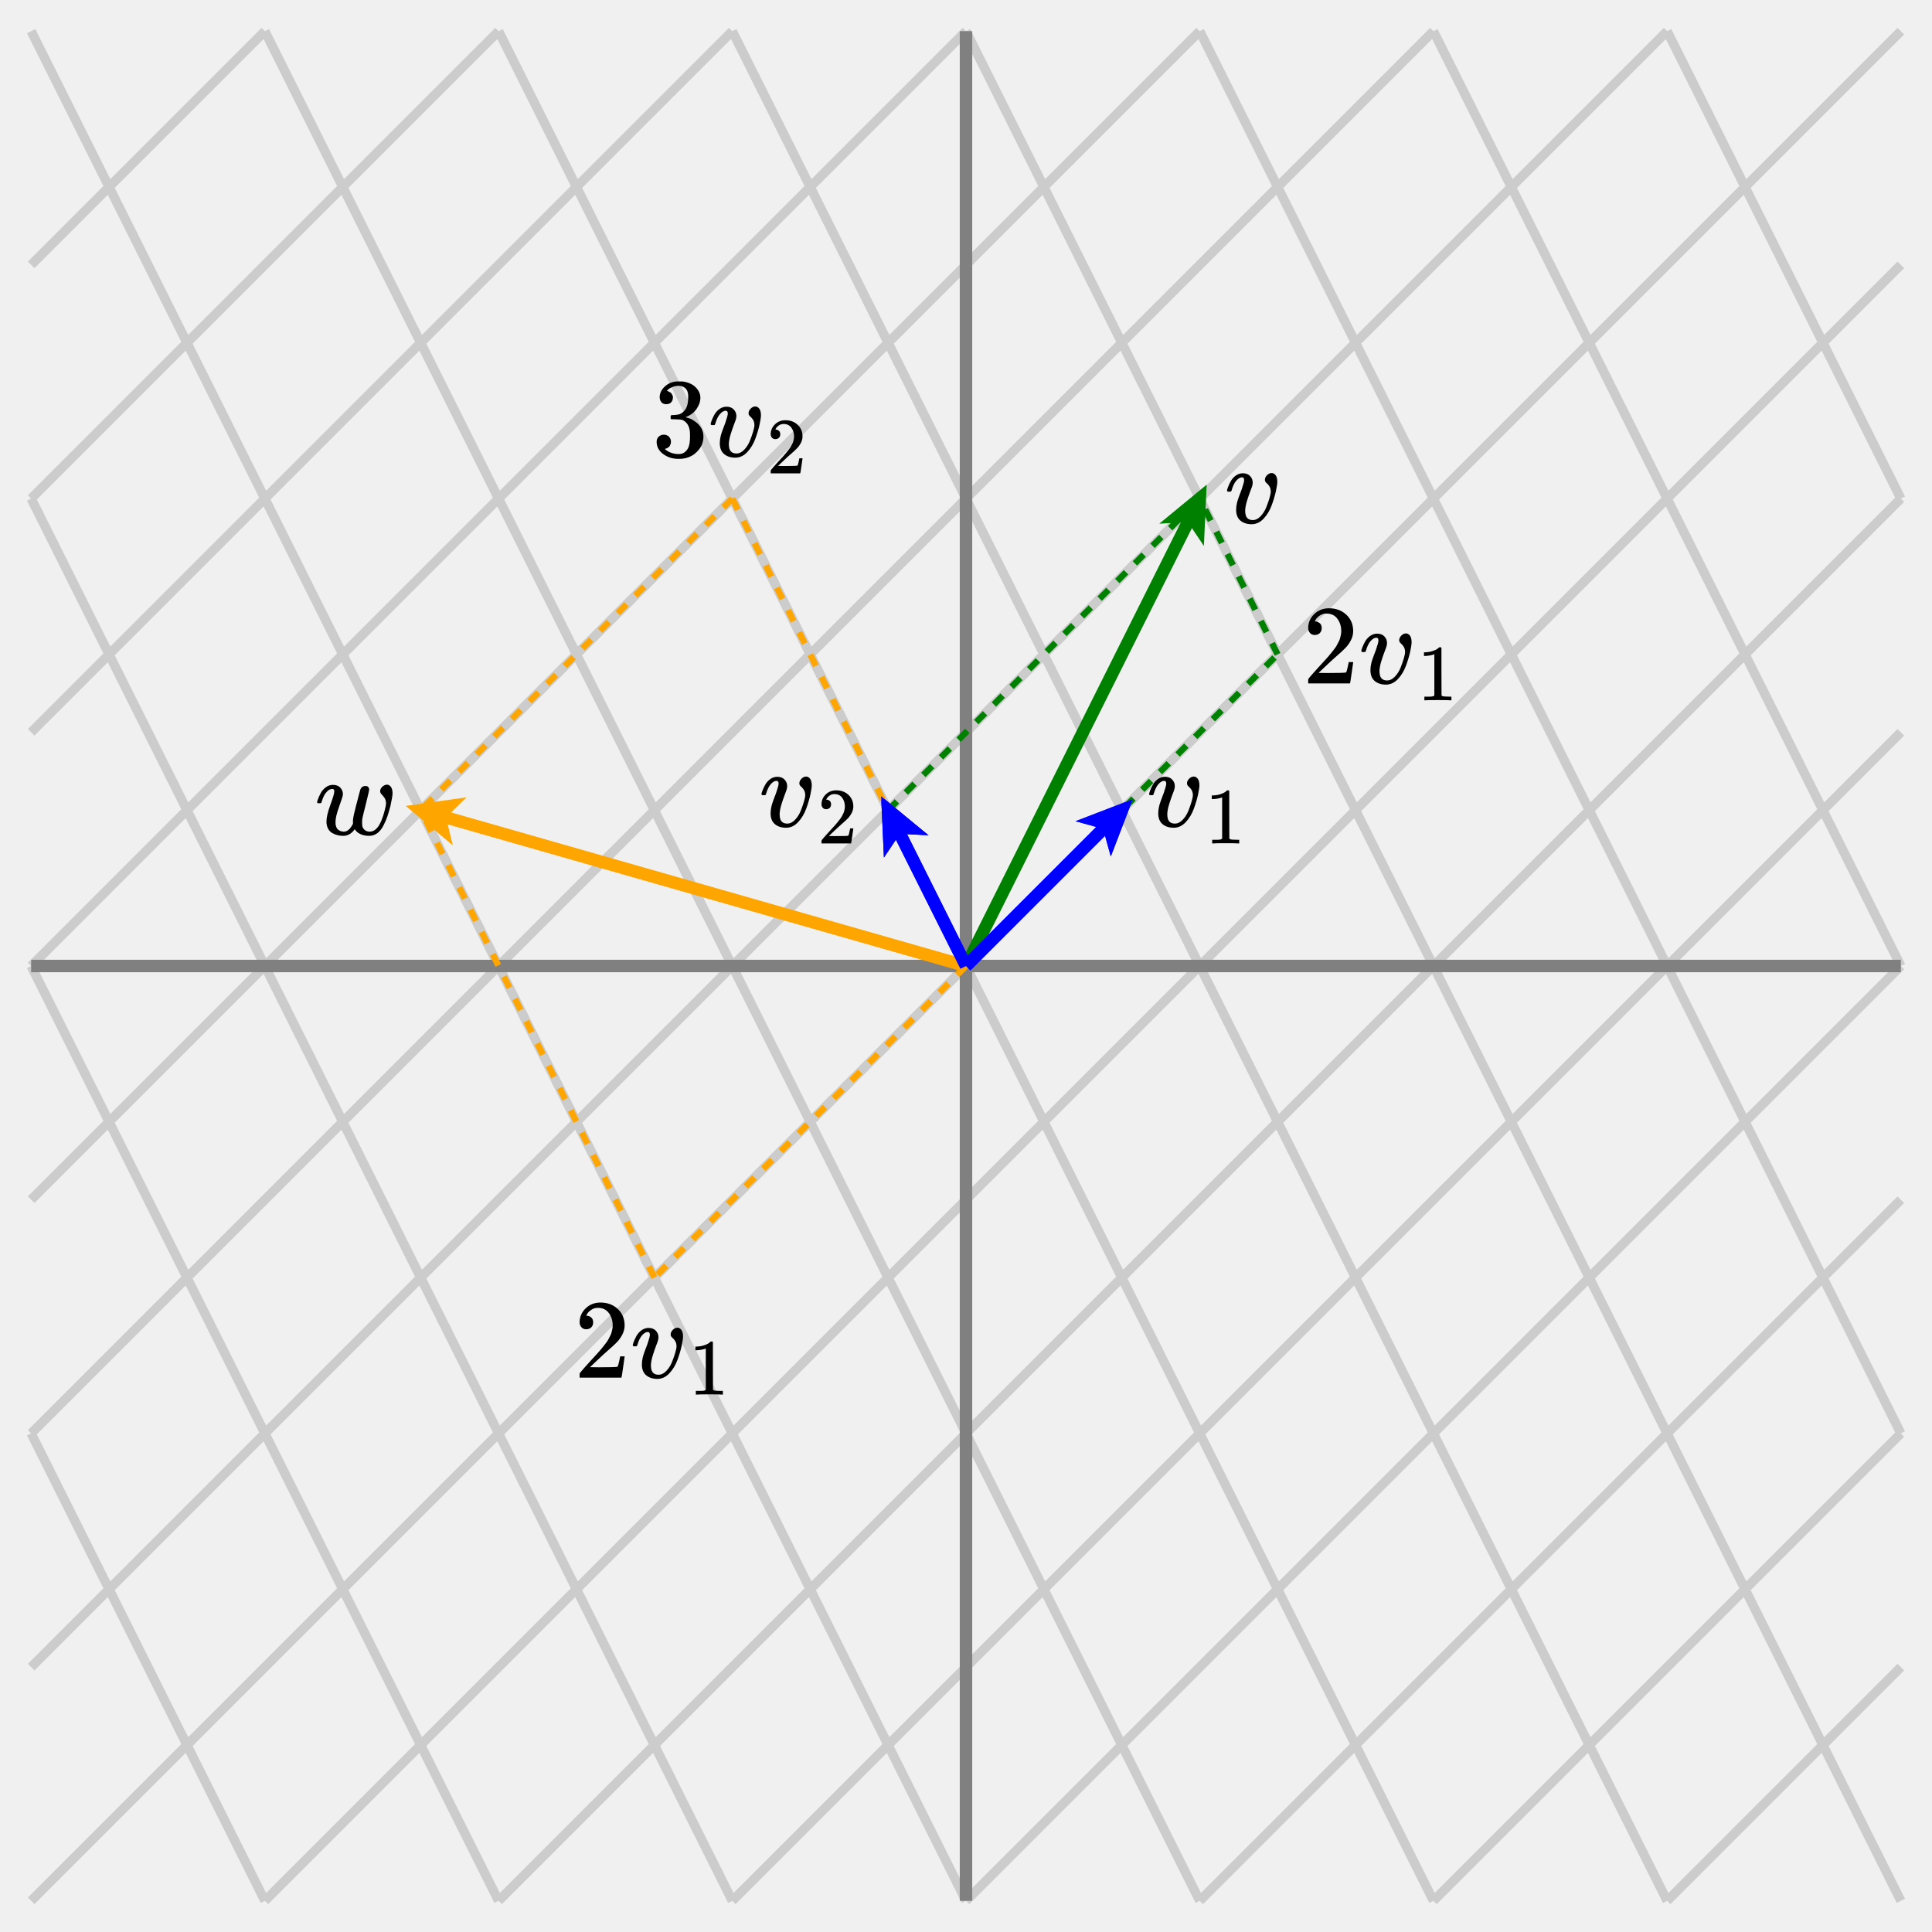
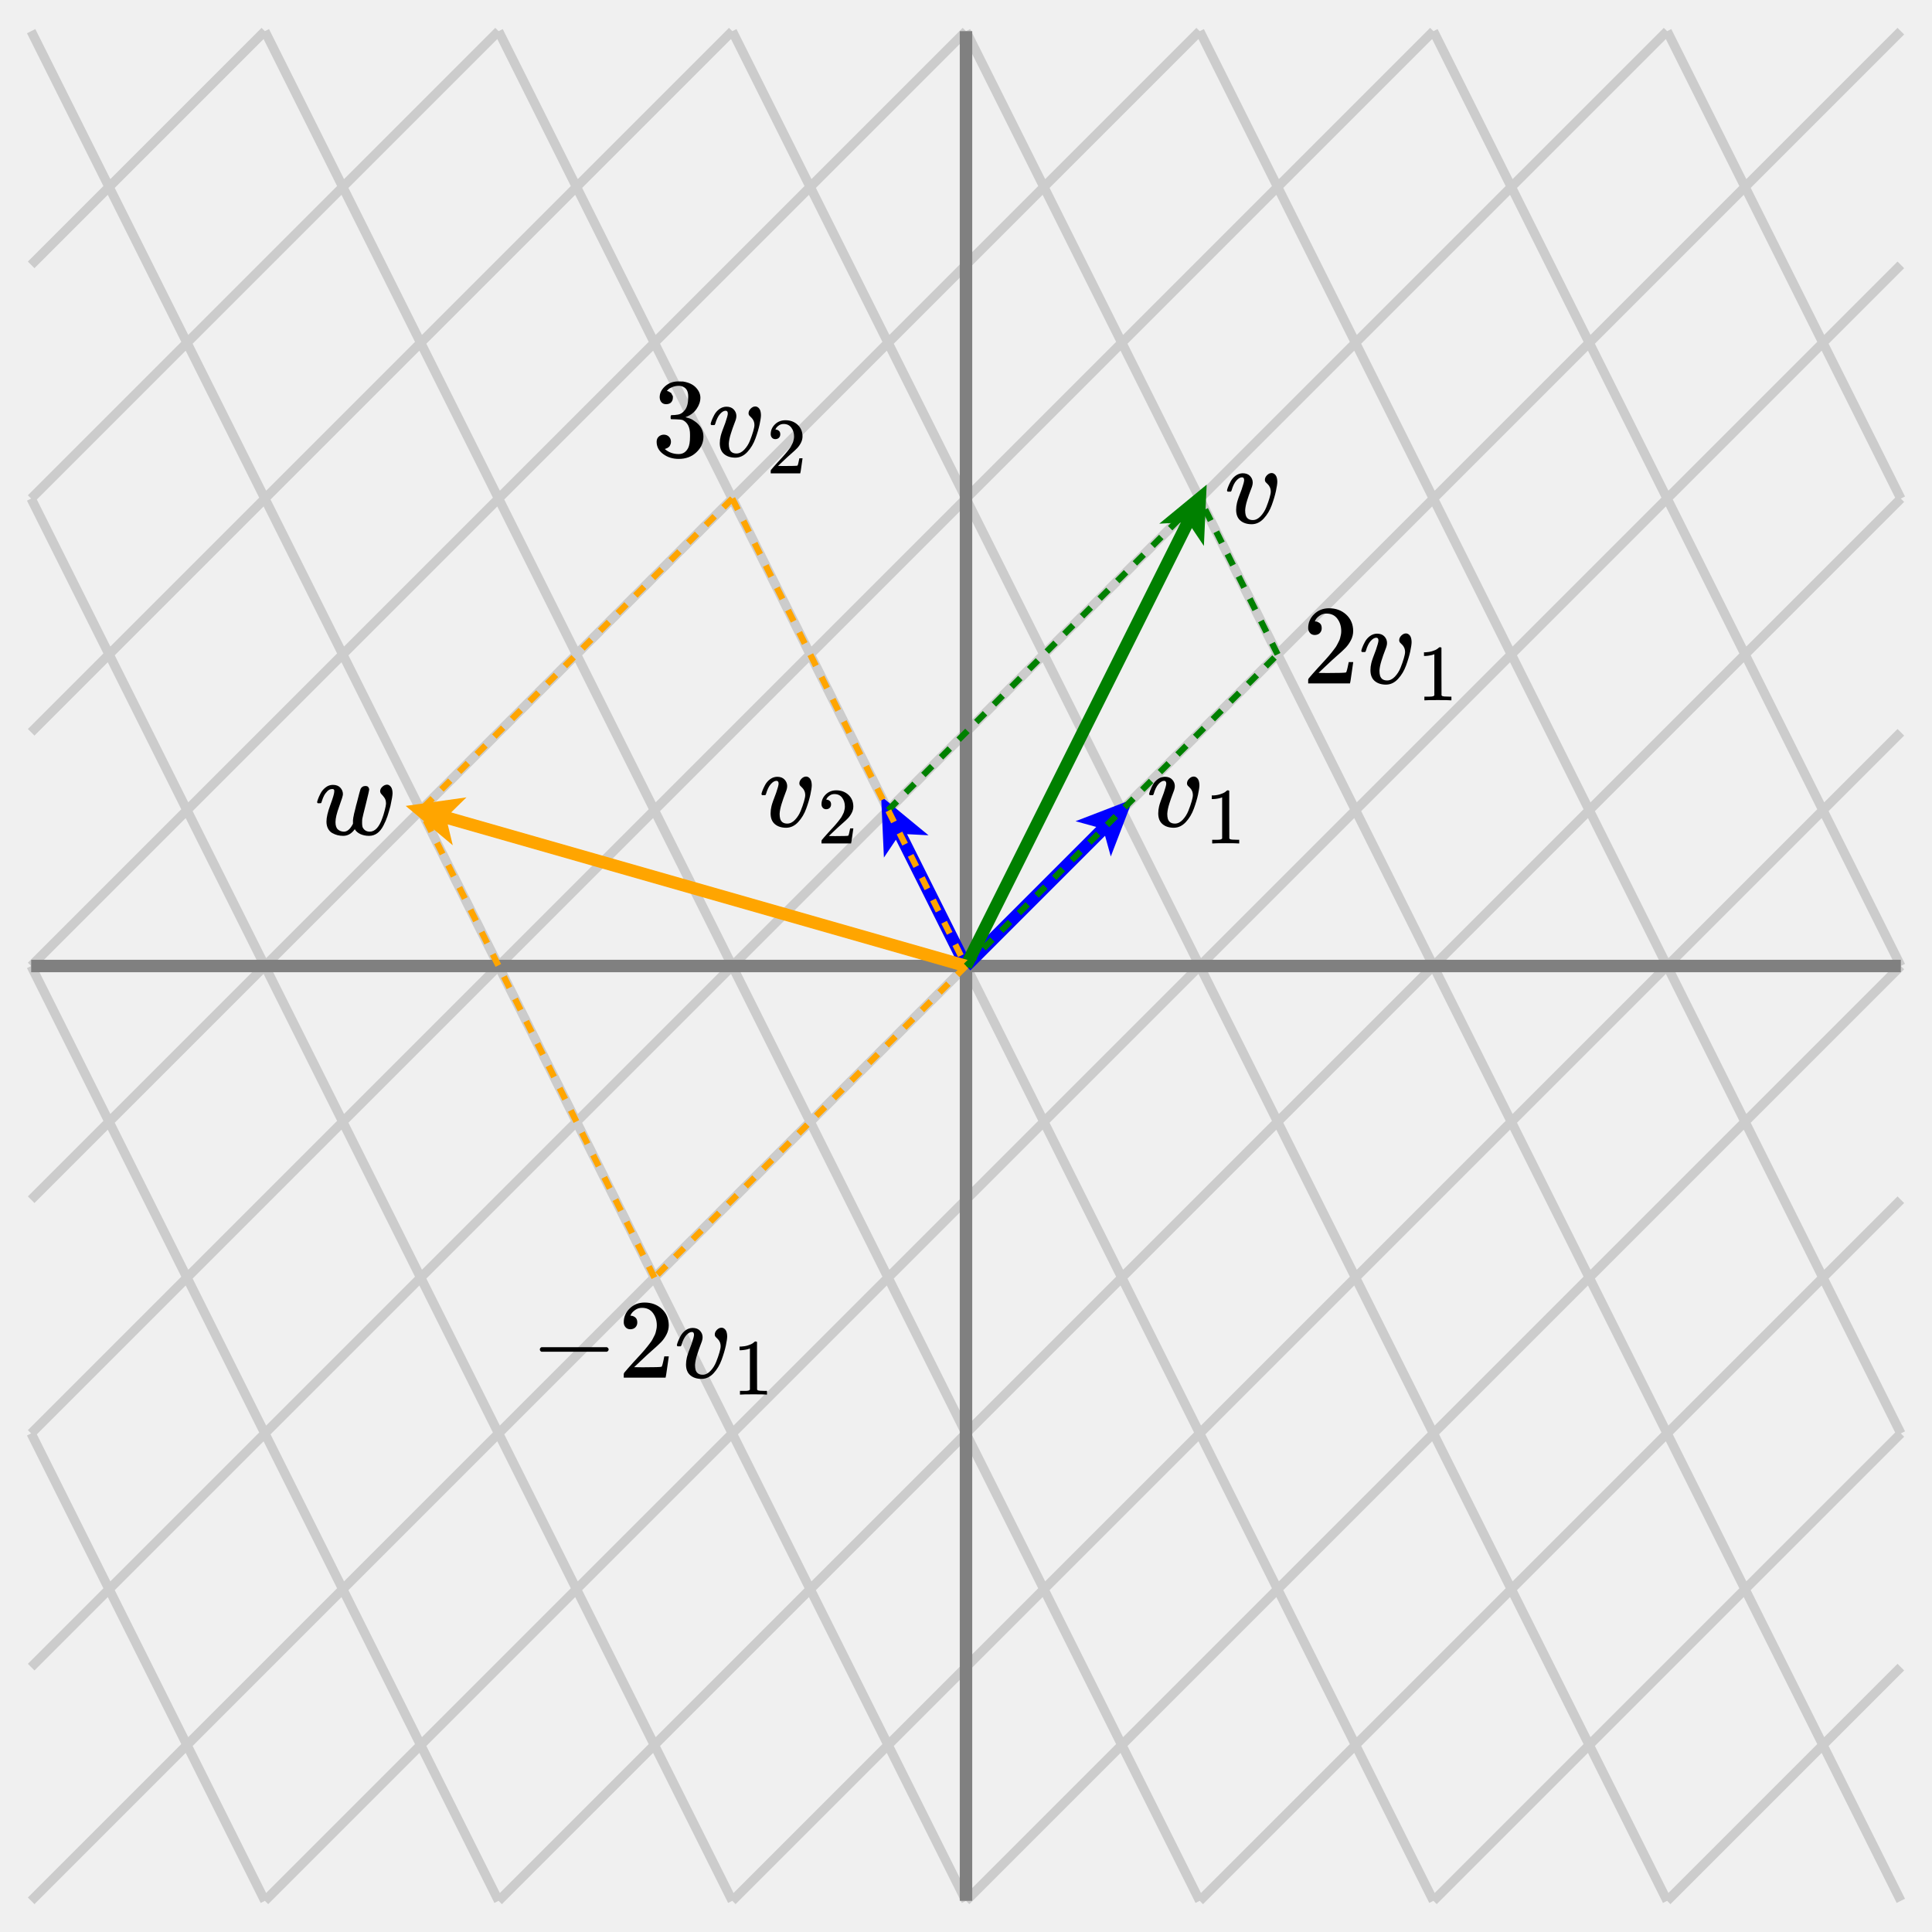
<svg xmlns="http://www.w3.org/2000/svg" xmlns:xlink="http://www.w3.org/1999/xlink" id="diagram" width="310" height="310">
  <defs>
    <clipPath id="clipPath-0">
      <rect x="5.0" y="5.0" width="300.0" height="300.0" />
    </clipPath>
    <clipPath id="clipPath-1">
      <rect x="5.0" y="5.0" width="300.0" height="300.0" />
    </clipPath>
    <marker id="arrow-head-end-2_None_24_60-blue" markerWidth="9.0" markerHeight="8.0" markerUnits="userSpaceOnUse" orient="auto-start-reverse" refX="6.5" refY="4.0">
      <path d="M 9.0 4.0L 0.0 8.0L 1.7 5.0L 1.7 3.0L 0.0 0.0Z" fill="blue" stroke="none" />
    </marker>
    <marker id="arrow-head-end-2_None_24_60-blue-outline" markerWidth="13.0" markerHeight="12.0" markerUnits="userSpaceOnUse" orient="auto-start-reverse" refX="8.5" refY="6.0">
      <path d="M 11.8 7.8 L 2.8 11.8 A 2 2 0 0 1 0.0 10.0 L 0.0 2.0 A 2 2 0 0 1 2.8 0.2 L 11.8 4.2 A 2 2 0 0 1 11.8 7.8 Z" fill="white" stroke="none" />
    </marker>
    <marker id="arrow-head-end-2_None_24_60-green" markerWidth="9.0" markerHeight="8.0" markerUnits="userSpaceOnUse" orient="auto-start-reverse" refX="6.5" refY="4.0">
      <path d="M 9.0 4.0L 0.0 8.0L 1.7 5.0L 1.7 3.0L 0.0 0.0Z" fill="green" stroke="none" />
    </marker>
    <marker id="arrow-head-end-2_None_24_60-green-outline" markerWidth="13.0" markerHeight="12.0" markerUnits="userSpaceOnUse" orient="auto-start-reverse" refX="8.5" refY="6.0">
      <path d="M 11.8 7.8 L 2.8 11.8 A 2 2 0 0 1 0.0 10.0 L 0.0 2.0 A 2 2 0 0 1 2.8 0.2 L 11.8 4.2 A 2 2 0 0 1 11.8 7.8 Z" fill="white" stroke="none" />
    </marker>
    <marker id="arrow-head-end-2_None_24_60-orange" markerWidth="9.0" markerHeight="8.0" markerUnits="userSpaceOnUse" orient="auto-start-reverse" refX="6.5" refY="4.0">
      <path d="M 9.0 4.0L 0.0 8.0L 1.7 5.0L 1.7 3.0L 0.0 0.0Z" fill="orange" stroke="none" />
    </marker>
    <marker id="arrow-head-end-2_None_24_60-orange-outline" markerWidth="13.0" markerHeight="12.0" markerUnits="userSpaceOnUse" orient="auto-start-reverse" refX="8.5" refY="6.0">
      <path d="M 11.8 7.8 L 2.8 11.8 A 2 2 0 0 1 0.0 10.0 L 0.0 2.0 A 2 2 0 0 1 2.8 0.2 L 11.8 4.2 A 2 2 0 0 1 11.8 7.8 Z" fill="white" stroke="none" />
    </marker>
  </defs>
  <path id="path-0" stroke="#ccc" stroke-width="1.5" fill="none" d="M 230.0 305.0 L 80.0 5.0 M 267.5 305.0 L 117.5 5.0 M 305.0 305.0 L 155.0 5.0 M 305.0 230.0 L 192.5 5.0 M 305.0 155.0 L 230.0 5.0 M 305.0 80.0 L 267.5 5.0 M 305.0 5.0 L 305.0 5.0 M 192.5 305.0 L 42.5 5.0 M 155.0 305.0 L 5.0 5.0 M 117.5 305.0 L 5.0 80.0 M 80.0 305.0 L 5.0 155.0 M 42.5 305.0 L 5.0 230.0 M 5.0 305.0 L 5.0 305.0 M 5.0 305.0 L 305.0 5.0 M 5.0 267.5 L 267.5 5.0 M 5.0 230.0 L 230.0 5.0 M 5.0 192.5 L 192.5 5.0 M 5.0 155.0 L 155.0 5.0 M 5.0 117.5 L 117.5 5.0 M 5.0 80.0 L 80.0 5.0 M 5.0 42.5 L 42.5 5.0 M 5.0 5.0 L 5.0 5.0 M 42.5 305.0 L 305.0 42.5 M 80.0 305.0 L 305.0 80.0 M 117.5 305.0 L 305.0 117.5 M 155.0 305.0 L 305.0 155.0 M 192.5 305.0 L 305.0 192.5 M 230.0 305.0 L 305.0 230.0 M 267.5 305.0 L 305.0 267.5 M 305.0 305.0 L 305.0 305.0" />
  <g id="axes" stroke="gray" stroke-width="2">
    <line id="line-0" x1="5.0" y1="155.0" x2="305.0" y2="155.0" stroke="gray" stroke-width="2" />
    <line id="line-1" x1="155.0" y1="305.0" x2="155.0" y2="5.0" stroke="gray" stroke-width="2" />
  </g>
  <path id="path-1" stroke="blue" stroke-width="2" fill="none" d="M 155.0 155.0 L 180.0 130.0" marker-end="url(#arrow-head-end-2_None_24_60-blue)" />
  <path id="path-2" stroke="blue" stroke-width="2" fill="none" d="M 155.0 155.0 L 142.5 130.0" marker-end="url(#arrow-head-end-2_None_24_60-blue)" />
  <path id="path-3" stroke="green" stroke-width="2" fill="none" d="M 155.0 155.0 L 192.5 80.0" marker-end="url(#arrow-head-end-2_None_24_60-green)" />
  <path id="path-4" stroke="orange" stroke-width="2" fill="none" d="M 155.0 155.0 L 67.5 130.0" marker-end="url(#arrow-head-end-2_None_24_60-orange)" />
  <g id="label-0" transform="translate(184.0,130.0) translate(0.0,-5.4)">
    <g id="g-0">
      <svg style="vertical-align: -2.712px" width="16.680px" height="10.736px" role="img" focusable="false" viewBox="0 -443 921.6 593" x="0.0" y="0.0">
        <defs>
-           <path id="MJX-1147-TEX-I-1D463" d="M173 380Q173 405 154 405Q130 405 104 376T61 287Q60 286 59 284T58 281T56 279T53 278T49 278T41 278H27Q21 284 21 287Q21 294 29 316T53 368T97 419T160 441Q202 441 225 417T249 361Q249 344 246 335Q246 329 231 291T200 202T182 113Q182 86 187 69Q200 26 250 26Q287 26 319 60T369 139T398 222T409 277Q409 300 401 317T383 343T365 361T357 383Q357 405 376 424T417 443Q436 443 451 425T467 367Q467 340 455 284T418 159T347 40T241 -11Q177 -11 139 22Q102 54 102 117Q102 148 110 181T151 298Q173 362 173 380Z" />
-           <path id="MJX-1147-TEX-N-31" d="M213 578L200 573Q186 568 160 563T102 556H83V602H102Q149 604 189 617T245 641T273 663Q275 666 285 666Q294 666 302 660V361L303 61Q310 54 315 52T339 48T401 46H427V0H416Q395 3 257 3Q121 3 100 0H88V46H114Q136 46 152 46T177 47T193 50T201 52T207 57T213 61V578Z" />
+           <path id="MJX-15-TEX-I-1D463" d="M173 380Q173 405 154 405Q130 405 104 376T61 287Q60 286 59 284T58 281T56 279T53 278T49 278T41 278H27Q21 284 21 287Q21 294 29 316T53 368T97 419T160 441Q202 441 225 417T249 361Q249 344 246 335Q246 329 231 291T200 202T182 113Q182 86 187 69Q200 26 250 26Q287 26 319 60T369 139T398 222T409 277Q409 300 401 317T383 343T365 361T357 383Q357 405 376 424T417 443Q436 443 451 425T467 367Q467 340 455 284T418 159T347 40T241 -11Q177 -11 139 22Q102 54 102 117Q102 148 110 181T151 298Q173 362 173 380Z" />
+           <path id="MJX-15-TEX-N-31" d="M213 578L200 573Q186 568 160 563T102 556H83V602H102Q149 604 189 617T245 641T273 663Q275 666 285 666Q294 666 302 660V361L303 61Q310 54 315 52T339 48T401 46H427V0H416Q395 3 257 3Q121 3 100 0H88V46H114Q136 46 152 46T177 47T193 50T201 52T207 57T213 61V578Z" />
        </defs>
        <g stroke="currentColor" fill="currentColor" stroke-width="0" transform="scale(1,-1)">
          <g data-mml-node="math">
            <g data-mml-node="msub">
              <g data-mml-node="mi">
-                 <use data-c="1D463" xlink:href="#MJX-1147-TEX-I-1D463" />
-               </g>
-               <g data-mml-node="mn" transform="translate(518,-150) scale(0.707)">
-                 <use data-c="31" xlink:href="#MJX-1147-TEX-N-31" />
+                 <use data-c="1D463" xlink:href="#MJX-15-TEX-I-1D463" />
+               </g>
+               <g data-mml-node="mn" transform="translate(518,-150) scale(0.707)">
+                 <use data-c="31" xlink:href="#MJX-15-TEX-N-31" />
              </g>
            </g>
          </g>
        </g>
      </svg>
    </g>
  </g>
  <g id="label-1" transform="translate(138.5,130.0) translate(-16.7,-5.4)">
    <g id="g-1">
      <svg style="vertical-align: -2.712px" width="16.680px" height="10.736px" role="img" focusable="false" viewBox="0 -443 921.6 593" x="0.0" y="0.0">
        <defs>
-           <path id="MJX-1148-TEX-I-1D463" d="M173 380Q173 405 154 405Q130 405 104 376T61 287Q60 286 59 284T58 281T56 279T53 278T49 278T41 278H27Q21 284 21 287Q21 294 29 316T53 368T97 419T160 441Q202 441 225 417T249 361Q249 344 246 335Q246 329 231 291T200 202T182 113Q182 86 187 69Q200 26 250 26Q287 26 319 60T369 139T398 222T409 277Q409 300 401 317T383 343T365 361T357 383Q357 405 376 424T417 443Q436 443 451 425T467 367Q467 340 455 284T418 159T347 40T241 -11Q177 -11 139 22Q102 54 102 117Q102 148 110 181T151 298Q173 362 173 380Z" />
-           <path id="MJX-1148-TEX-N-32" d="M109 429Q82 429 66 447T50 491Q50 562 103 614T235 666Q326 666 387 610T449 465Q449 422 429 383T381 315T301 241Q265 210 201 149L142 93L218 92Q375 92 385 97Q392 99 409 186V189H449V186Q448 183 436 95T421 3V0H50V19V31Q50 38 56 46T86 81Q115 113 136 137Q145 147 170 174T204 211T233 244T261 278T284 308T305 340T320 369T333 401T340 431T343 464Q343 527 309 573T212 619Q179 619 154 602T119 569T109 550Q109 549 114 549Q132 549 151 535T170 489Q170 464 154 447T109 429Z" />
+           <path id="MJX-16-TEX-I-1D463" d="M173 380Q173 405 154 405Q130 405 104 376T61 287Q60 286 59 284T58 281T56 279T53 278T49 278T41 278H27Q21 284 21 287Q21 294 29 316T53 368T97 419T160 441Q202 441 225 417T249 361Q249 344 246 335Q246 329 231 291T200 202T182 113Q182 86 187 69Q200 26 250 26Q287 26 319 60T369 139T398 222T409 277Q409 300 401 317T383 343T365 361T357 383Q357 405 376 424T417 443Q436 443 451 425T467 367Q467 340 455 284T418 159T347 40T241 -11Q177 -11 139 22Q102 54 102 117Q102 148 110 181T151 298Q173 362 173 380Z" />
+           <path id="MJX-16-TEX-N-32" d="M109 429Q82 429 66 447T50 491Q50 562 103 614T235 666Q326 666 387 610T449 465Q449 422 429 383T381 315T301 241Q265 210 201 149L142 93L218 92Q375 92 385 97Q392 99 409 186V189H449V186Q448 183 436 95T421 3V0H50V19V31Q50 38 56 46T86 81Q115 113 136 137Q145 147 170 174T204 211T233 244T261 278T284 308T305 340T320 369T333 401T340 431T343 464Q343 527 309 573T212 619Q179 619 154 602T119 569T109 550Q109 549 114 549Q132 549 151 535T170 489Q170 464 154 447T109 429Z" />
        </defs>
        <g stroke="currentColor" fill="currentColor" stroke-width="0" transform="scale(1,-1)">
          <g data-mml-node="math">
            <g data-mml-node="msub">
              <g data-mml-node="mi">
-                 <use data-c="1D463" xlink:href="#MJX-1148-TEX-I-1D463" />
-               </g>
-               <g data-mml-node="mn" transform="translate(518,-150) scale(0.707)">
-                 <use data-c="32" xlink:href="#MJX-1148-TEX-N-32" />
+                 <use data-c="1D463" xlink:href="#MJX-16-TEX-I-1D463" />
+               </g>
+               <g data-mml-node="mn" transform="translate(518,-150) scale(0.707)">
+                 <use data-c="32" xlink:href="#MJX-16-TEX-N-32" />
              </g>
            </g>
          </g>
        </g>
      </svg>
    </g>
  </g>
  <g id="label-2" transform="translate(196.5,80.0) translate(0.0,-4.1)">
    <g id="g-2">
      <svg style="vertical-align: -0.200px" width="8.776px" height="8.216px" role="img" focusable="false" viewBox="0 -443 485 454" x="0.0" y="0.0">
        <defs>
-           <path id="MJX-1149-TEX-I-1D463" d="M173 380Q173 405 154 405Q130 405 104 376T61 287Q60 286 59 284T58 281T56 279T53 278T49 278T41 278H27Q21 284 21 287Q21 294 29 316T53 368T97 419T160 441Q202 441 225 417T249 361Q249 344 246 335Q246 329 231 291T200 202T182 113Q182 86 187 69Q200 26 250 26Q287 26 319 60T369 139T398 222T409 277Q409 300 401 317T383 343T365 361T357 383Q357 405 376 424T417 443Q436 443 451 425T467 367Q467 340 455 284T418 159T347 40T241 -11Q177 -11 139 22Q102 54 102 117Q102 148 110 181T151 298Q173 362 173 380Z" />
+           <path id="MJX-17-TEX-I-1D463" d="M173 380Q173 405 154 405Q130 405 104 376T61 287Q60 286 59 284T58 281T56 279T53 278T49 278T41 278H27Q21 284 21 287Q21 294 29 316T53 368T97 419T160 441Q202 441 225 417T249 361Q249 344 246 335Q246 329 231 291T200 202T182 113Q182 86 187 69Q200 26 250 26Q287 26 319 60T369 139T398 222T409 277Q409 300 401 317T383 343T365 361T357 383Q357 405 376 424T417 443Q436 443 451 425T467 367Q467 340 455 284T418 159T347 40T241 -11Q177 -11 139 22Q102 54 102 117Q102 148 110 181T151 298Q173 362 173 380Z" />
        </defs>
        <g stroke="currentColor" fill="currentColor" stroke-width="0" transform="scale(1,-1)">
          <g data-mml-node="math">
            <g data-mml-node="mi">
-               <use data-c="1D463" xlink:href="#MJX-1149-TEX-I-1D463" />
+               <use data-c="1D463" xlink:href="#MJX-17-TEX-I-1D463" />
            </g>
          </g>
        </g>
      </svg>
    </g>
  </g>
  <g id="label-3" transform="translate(63.5,130.0) translate(-13.0,-4.1)">
    <g id="g-3">
      <svg style="vertical-align: -0.200px" width="12.960px" height="8.216px" role="img" focusable="false" viewBox="0 -443 716 454" x="0.0" y="0.0">
        <defs>
-           <path id="MJX-1150-TEX-I-1D464" d="M580 385Q580 406 599 424T641 443Q659 443 674 425T690 368Q690 339 671 253Q656 197 644 161T609 80T554 12T482 -11Q438 -11 404 5T355 48Q354 47 352 44Q311 -11 252 -11Q226 -11 202 -5T155 14T118 53T104 116Q104 170 138 262T173 379Q173 380 173 381Q173 390 173 393T169 400T158 404H154Q131 404 112 385T82 344T65 302T57 280Q55 278 41 278H27Q21 284 21 287Q21 293 29 315T52 366T96 418T161 441Q204 441 227 416T250 358Q250 340 217 250T184 111Q184 65 205 46T258 26Q301 26 334 87L339 96V119Q339 122 339 128T340 136T341 143T342 152T345 165T348 182T354 206T362 238T373 281Q402 395 406 404Q419 431 449 431Q468 431 475 421T483 402Q483 389 454 274T422 142Q420 131 420 107V100Q420 85 423 71T442 42T487 26Q558 26 600 148Q609 171 620 213T632 273Q632 306 619 325T593 357T580 385Z" />
+           <path id="MJX-18-TEX-I-1D464" d="M580 385Q580 406 599 424T641 443Q659 443 674 425T690 368Q690 339 671 253Q656 197 644 161T609 80T554 12T482 -11Q438 -11 404 5T355 48Q354 47 352 44Q311 -11 252 -11Q226 -11 202 -5T155 14T118 53T104 116Q104 170 138 262T173 379Q173 380 173 381Q173 390 173 393T169 400T158 404H154Q131 404 112 385T82 344T65 302T57 280Q55 278 41 278H27Q21 284 21 287Q21 293 29 315T52 366T96 418T161 441Q204 441 227 416T250 358Q250 340 217 250T184 111Q184 65 205 46T258 26Q301 26 334 87L339 96V119Q339 122 339 128T340 136T341 143T342 152T345 165T348 182T354 206T362 238T373 281Q402 395 406 404Q419 431 449 431Q468 431 475 421T483 402Q483 389 454 274T422 142Q420 131 420 107V100Q420 85 423 71T442 42T487 26Q558 26 600 148Q609 171 620 213T632 273Q632 306 619 325T593 357T580 385Z" />
        </defs>
        <g stroke="currentColor" fill="currentColor" stroke-width="0" transform="scale(1,-1)">
          <g data-mml-node="math">
            <g data-mml-node="mi">
-               <use data-c="1D464" xlink:href="#MJX-1150-TEX-I-1D464" />
+               <use data-c="1D464" xlink:href="#MJX-18-TEX-I-1D464" />
            </g>
          </g>
        </g>
      </svg>
    </g>
  </g>
  <g id="label-4" transform="translate(209.0,105.0) translate(0.0,-7.4)">
    <g id="g-4">
      <svg style="vertical-align: -2.712px" width="25.728px" height="14.768px" role="img" focusable="false" viewBox="0 -666 1421.6 816" x="0.0" y="0.0">
        <defs>
-           <path id="MJX-1151-TEX-N-32" d="M109 429Q82 429 66 447T50 491Q50 562 103 614T235 666Q326 666 387 610T449 465Q449 422 429 383T381 315T301 241Q265 210 201 149L142 93L218 92Q375 92 385 97Q392 99 409 186V189H449V186Q448 183 436 95T421 3V0H50V19V31Q50 38 56 46T86 81Q115 113 136 137Q145 147 170 174T204 211T233 244T261 278T284 308T305 340T320 369T333 401T340 431T343 464Q343 527 309 573T212 619Q179 619 154 602T119 569T109 550Q109 549 114 549Q132 549 151 535T170 489Q170 464 154 447T109 429Z" />
-           <path id="MJX-1151-TEX-I-1D463" d="M173 380Q173 405 154 405Q130 405 104 376T61 287Q60 286 59 284T58 281T56 279T53 278T49 278T41 278H27Q21 284 21 287Q21 294 29 316T53 368T97 419T160 441Q202 441 225 417T249 361Q249 344 246 335Q246 329 231 291T200 202T182 113Q182 86 187 69Q200 26 250 26Q287 26 319 60T369 139T398 222T409 277Q409 300 401 317T383 343T365 361T357 383Q357 405 376 424T417 443Q436 443 451 425T467 367Q467 340 455 284T418 159T347 40T241 -11Q177 -11 139 22Q102 54 102 117Q102 148 110 181T151 298Q173 362 173 380Z" />
-           <path id="MJX-1151-TEX-N-31" d="M213 578L200 573Q186 568 160 563T102 556H83V602H102Q149 604 189 617T245 641T273 663Q275 666 285 666Q294 666 302 660V361L303 61Q310 54 315 52T339 48T401 46H427V0H416Q395 3 257 3Q121 3 100 0H88V46H114Q136 46 152 46T177 47T193 50T201 52T207 57T213 61V578Z" />
+           <path id="MJX-19-TEX-N-32" d="M109 429Q82 429 66 447T50 491Q50 562 103 614T235 666Q326 666 387 610T449 465Q449 422 429 383T381 315T301 241Q265 210 201 149L142 93L218 92Q375 92 385 97Q392 99 409 186V189H449V186Q448 183 436 95T421 3V0H50V19V31Q50 38 56 46T86 81Q115 113 136 137Q145 147 170 174T204 211T233 244T261 278T284 308T305 340T320 369T333 401T340 431T343 464Q343 527 309 573T212 619Q179 619 154 602T119 569T109 550Q109 549 114 549Q132 549 151 535T170 489Q170 464 154 447T109 429Z" />
+           <path id="MJX-19-TEX-I-1D463" d="M173 380Q173 405 154 405Q130 405 104 376T61 287Q60 286 59 284T58 281T56 279T53 278T49 278T41 278H27Q21 284 21 287Q21 294 29 316T53 368T97 419T160 441Q202 441 225 417T249 361Q249 344 246 335Q246 329 231 291T200 202T182 113Q182 86 187 69Q200 26 250 26Q287 26 319 60T369 139T398 222T409 277Q409 300 401 317T383 343T365 361T357 383Q357 405 376 424T417 443Q436 443 451 425T467 367Q467 340 455 284T418 159T347 40T241 -11Q177 -11 139 22Q102 54 102 117Q102 148 110 181T151 298Q173 362 173 380Z" />
+           <path id="MJX-19-TEX-N-31" d="M213 578L200 573Q186 568 160 563T102 556H83V602H102Q149 604 189 617T245 641T273 663Q275 666 285 666Q294 666 302 660V361L303 61Q310 54 315 52T339 48T401 46H427V0H416Q395 3 257 3Q121 3 100 0H88V46H114Q136 46 152 46T177 47T193 50T201 52T207 57T213 61V578Z" />
        </defs>
        <g stroke="currentColor" fill="currentColor" stroke-width="0" transform="scale(1,-1)">
          <g data-mml-node="math">
            <g data-mml-node="mn">
-               <use data-c="32" xlink:href="#MJX-1151-TEX-N-32" />
+               <use data-c="32" xlink:href="#MJX-19-TEX-N-32" />
            </g>
            <g data-mml-node="msub" transform="translate(500,0)">
              <g data-mml-node="mi">
-                 <use data-c="1D463" xlink:href="#MJX-1151-TEX-I-1D463" />
-               </g>
-               <g data-mml-node="mn" transform="translate(518,-150) scale(0.707)">
-                 <use data-c="31" xlink:href="#MJX-1151-TEX-N-31" />
-               </g>
-             </g>
-           </g>
-         </g>
-       </svg>
-     </g>
-   </g>
-   <g id="label-5" transform="translate(105.0,209.0) translate(-12.9,-0.0)">
+                 <use data-c="1D463" xlink:href="#MJX-19-TEX-I-1D463" />
+               </g>
+               <g data-mml-node="mn" transform="translate(518,-150) scale(0.707)">
+                 <use data-c="31" xlink:href="#MJX-19-TEX-N-31" />
+               </g>
+             </g>
+           </g>
+         </g>
+       </svg>
+     </g>
+   </g>
+   <g id="label-5" transform="translate(105.0,209.0) translate(-19.9,-0.0)">
    <g id="g-5">
-       <svg style="vertical-align: -2.712px" width="25.728px" height="14.768px" role="img" focusable="false" viewBox="0 -666 1421.6 816" x="0.0" y="0.0">
-         <defs>
-           <path id="MJX-1152-TEX-N-32" d="M109 429Q82 429 66 447T50 491Q50 562 103 614T235 666Q326 666 387 610T449 465Q449 422 429 383T381 315T301 241Q265 210 201 149L142 93L218 92Q375 92 385 97Q392 99 409 186V189H449V186Q448 183 436 95T421 3V0H50V19V31Q50 38 56 46T86 81Q115 113 136 137Q145 147 170 174T204 211T233 244T261 278T284 308T305 340T320 369T333 401T340 431T343 464Q343 527 309 573T212 619Q179 619 154 602T119 569T109 550Q109 549 114 549Q132 549 151 535T170 489Q170 464 154 447T109 429Z" />
-           <path id="MJX-1152-TEX-I-1D463" d="M173 380Q173 405 154 405Q130 405 104 376T61 287Q60 286 59 284T58 281T56 279T53 278T49 278T41 278H27Q21 284 21 287Q21 294 29 316T53 368T97 419T160 441Q202 441 225 417T249 361Q249 344 246 335Q246 329 231 291T200 202T182 113Q182 86 187 69Q200 26 250 26Q287 26 319 60T369 139T398 222T409 277Q409 300 401 317T383 343T365 361T357 383Q357 405 376 424T417 443Q436 443 451 425T467 367Q467 340 455 284T418 159T347 40T241 -11Q177 -11 139 22Q102 54 102 117Q102 148 110 181T151 298Q173 362 173 380Z" />
-           <path id="MJX-1152-TEX-N-31" d="M213 578L200 573Q186 568 160 563T102 556H83V602H102Q149 604 189 617T245 641T273 663Q275 666 285 666Q294 666 302 660V361L303 61Q310 54 315 52T339 48T401 46H427V0H416Q395 3 257 3Q121 3 100 0H88V46H114Q136 46 152 46T177 47T193 50T201 52T207 57T213 61V578Z" />
-         </defs>
-         <g stroke="currentColor" fill="currentColor" stroke-width="0" transform="scale(1,-1)">
-           <g data-mml-node="math">
-             <g data-mml-node="mn">
-               <use data-c="32" xlink:href="#MJX-1152-TEX-N-32" />
-             </g>
-             <g data-mml-node="msub" transform="translate(500,0)">
-               <g data-mml-node="mi">
-                 <use data-c="1D463" xlink:href="#MJX-1152-TEX-I-1D463" />
-               </g>
-               <g data-mml-node="mn" transform="translate(518,-150) scale(0.707)">
-                 <use data-c="31" xlink:href="#MJX-1152-TEX-N-31" />
+       <svg style="vertical-align: -2.712px" width="39.808px" height="14.768px" role="img" focusable="false" viewBox="0 -666 2199.6 816" x="0.0" y="0.0">
+         <defs>
+           <path id="MJX-20-TEX-N-2212" d="M84 237T84 250T98 270H679Q694 262 694 250T679 230H98Q84 237 84 250Z" />
+           <path id="MJX-20-TEX-N-32" d="M109 429Q82 429 66 447T50 491Q50 562 103 614T235 666Q326 666 387 610T449 465Q449 422 429 383T381 315T301 241Q265 210 201 149L142 93L218 92Q375 92 385 97Q392 99 409 186V189H449V186Q448 183 436 95T421 3V0H50V19V31Q50 38 56 46T86 81Q115 113 136 137Q145 147 170 174T204 211T233 244T261 278T284 308T305 340T320 369T333 401T340 431T343 464Q343 527 309 573T212 619Q179 619 154 602T119 569T109 550Q109 549 114 549Q132 549 151 535T170 489Q170 464 154 447T109 429Z" />
+           <path id="MJX-20-TEX-I-1D463" d="M173 380Q173 405 154 405Q130 405 104 376T61 287Q60 286 59 284T58 281T56 279T53 278T49 278T41 278H27Q21 284 21 287Q21 294 29 316T53 368T97 419T160 441Q202 441 225 417T249 361Q249 344 246 335Q246 329 231 291T200 202T182 113Q182 86 187 69Q200 26 250 26Q287 26 319 60T369 139T398 222T409 277Q409 300 401 317T383 343T365 361T357 383Q357 405 376 424T417 443Q436 443 451 425T467 367Q467 340 455 284T418 159T347 40T241 -11Q177 -11 139 22Q102 54 102 117Q102 148 110 181T151 298Q173 362 173 380Z" />
+           <path id="MJX-20-TEX-N-31" d="M213 578L200 573Q186 568 160 563T102 556H83V602H102Q149 604 189 617T245 641T273 663Q275 666 285 666Q294 666 302 660V361L303 61Q310 54 315 52T339 48T401 46H427V0H416Q395 3 257 3Q121 3 100 0H88V46H114Q136 46 152 46T177 47T193 50T201 52T207 57T213 61V578Z" />
+         </defs>
+         <g stroke="currentColor" fill="currentColor" stroke-width="0" transform="scale(1,-1)">
+           <g data-mml-node="math">
+             <g data-mml-node="mo">
+               <use data-c="2212" xlink:href="#MJX-20-TEX-N-2212" />
+             </g>
+             <g data-mml-node="mn" transform="translate(778,0)">
+               <use data-c="32" xlink:href="#MJX-20-TEX-N-32" />
+             </g>
+             <g data-mml-node="msub" transform="translate(1278,0)">
+               <g data-mml-node="mi">
+                 <use data-c="1D463" xlink:href="#MJX-20-TEX-I-1D463" />
+               </g>
+               <g data-mml-node="mn" transform="translate(518,-150) scale(0.707)">
+                 <use data-c="31" xlink:href="#MJX-20-TEX-N-31" />
              </g>
            </g>
          </g>
        </g>
      </svg>
    </g>
  </g>
  <g id="label-6" transform="translate(117.5,76.0) translate(-12.9,-14.8)">
    <g id="g-6">
      <svg style="vertical-align: -2.712px" width="25.728px" height="14.752px" role="img" focusable="false" viewBox="0 -665 1421.6 815" x="0.0" y="0.0">
        <defs>
-           <path id="MJX-1153-TEX-N-33" d="M127 463Q100 463 85 480T69 524Q69 579 117 622T233 665Q268 665 277 664Q351 652 390 611T430 522Q430 470 396 421T302 350L299 348Q299 347 308 345T337 336T375 315Q457 262 457 175Q457 96 395 37T238 -22Q158 -22 100 21T42 130Q42 158 60 175T105 193Q133 193 151 175T169 130Q169 119 166 110T159 94T148 82T136 74T126 70T118 67L114 66Q165 21 238 21Q293 21 321 74Q338 107 338 175V195Q338 290 274 322Q259 328 213 329L171 330L168 332Q166 335 166 348Q166 366 174 366Q202 366 232 371Q266 376 294 413T322 525V533Q322 590 287 612Q265 626 240 626Q208 626 181 615T143 592T132 580H135Q138 579 143 578T153 573T165 566T175 555T183 540T186 520Q186 498 172 481T127 463Z" />
-           <path id="MJX-1153-TEX-I-1D463" d="M173 380Q173 405 154 405Q130 405 104 376T61 287Q60 286 59 284T58 281T56 279T53 278T49 278T41 278H27Q21 284 21 287Q21 294 29 316T53 368T97 419T160 441Q202 441 225 417T249 361Q249 344 246 335Q246 329 231 291T200 202T182 113Q182 86 187 69Q200 26 250 26Q287 26 319 60T369 139T398 222T409 277Q409 300 401 317T383 343T365 361T357 383Q357 405 376 424T417 443Q436 443 451 425T467 367Q467 340 455 284T418 159T347 40T241 -11Q177 -11 139 22Q102 54 102 117Q102 148 110 181T151 298Q173 362 173 380Z" />
-           <path id="MJX-1153-TEX-N-32" d="M109 429Q82 429 66 447T50 491Q50 562 103 614T235 666Q326 666 387 610T449 465Q449 422 429 383T381 315T301 241Q265 210 201 149L142 93L218 92Q375 92 385 97Q392 99 409 186V189H449V186Q448 183 436 95T421 3V0H50V19V31Q50 38 56 46T86 81Q115 113 136 137Q145 147 170 174T204 211T233 244T261 278T284 308T305 340T320 369T333 401T340 431T343 464Q343 527 309 573T212 619Q179 619 154 602T119 569T109 550Q109 549 114 549Q132 549 151 535T170 489Q170 464 154 447T109 429Z" />
+           <path id="MJX-21-TEX-N-33" d="M127 463Q100 463 85 480T69 524Q69 579 117 622T233 665Q268 665 277 664Q351 652 390 611T430 522Q430 470 396 421T302 350L299 348Q299 347 308 345T337 336T375 315Q457 262 457 175Q457 96 395 37T238 -22Q158 -22 100 21T42 130Q42 158 60 175T105 193Q133 193 151 175T169 130Q169 119 166 110T159 94T148 82T136 74T126 70T118 67L114 66Q165 21 238 21Q293 21 321 74Q338 107 338 175V195Q338 290 274 322Q259 328 213 329L171 330L168 332Q166 335 166 348Q166 366 174 366Q202 366 232 371Q266 376 294 413T322 525V533Q322 590 287 612Q265 626 240 626Q208 626 181 615T143 592T132 580H135Q138 579 143 578T153 573T165 566T175 555T183 540T186 520Q186 498 172 481T127 463Z" />
+           <path id="MJX-21-TEX-I-1D463" d="M173 380Q173 405 154 405Q130 405 104 376T61 287Q60 286 59 284T58 281T56 279T53 278T49 278T41 278H27Q21 284 21 287Q21 294 29 316T53 368T97 419T160 441Q202 441 225 417T249 361Q249 344 246 335Q246 329 231 291T200 202T182 113Q182 86 187 69Q200 26 250 26Q287 26 319 60T369 139T398 222T409 277Q409 300 401 317T383 343T365 361T357 383Q357 405 376 424T417 443Q436 443 451 425T467 367Q467 340 455 284T418 159T347 40T241 -11Q177 -11 139 22Q102 54 102 117Q102 148 110 181T151 298Q173 362 173 380Z" />
+           <path id="MJX-21-TEX-N-32" d="M109 429Q82 429 66 447T50 491Q50 562 103 614T235 666Q326 666 387 610T449 465Q449 422 429 383T381 315T301 241Q265 210 201 149L142 93L218 92Q375 92 385 97Q392 99 409 186V189H449V186Q448 183 436 95T421 3V0H50V19V31Q50 38 56 46T86 81Q115 113 136 137Q145 147 170 174T204 211T233 244T261 278T284 308T305 340T320 369T333 401T340 431T343 464Q343 527 309 573T212 619Q179 619 154 602T119 569T109 550Q109 549 114 549Q132 549 151 535T170 489Q170 464 154 447T109 429Z" />
        </defs>
        <g stroke="currentColor" fill="currentColor" stroke-width="0" transform="scale(1,-1)">
          <g data-mml-node="math">
            <g data-mml-node="mn">
-               <use data-c="33" xlink:href="#MJX-1153-TEX-N-33" />
+               <use data-c="33" xlink:href="#MJX-21-TEX-N-33" />
            </g>
            <g data-mml-node="msub" transform="translate(500,0)">
              <g data-mml-node="mi">
-                 <use data-c="1D463" xlink:href="#MJX-1153-TEX-I-1D463" />
-               </g>
-               <g data-mml-node="mn" transform="translate(518,-150) scale(0.707)">
-                 <use data-c="32" xlink:href="#MJX-1153-TEX-N-32" />
+                 <use data-c="1D463" xlink:href="#MJX-21-TEX-I-1D463" />
+               </g>
+               <g data-mml-node="mn" transform="translate(518,-150) scale(0.707)">
+                 <use data-c="32" xlink:href="#MJX-21-TEX-N-32" />
              </g>
            </g>
          </g>
        </g>
      </svg>
    </g>
  </g>
  <line id="line-2" x1="155.0" y1="155.0" x2="205.0" y2="105.0" stroke="green" stroke-width="1" stroke-dasharray="2 2" fill="none" />
  <line id="line-3" x1="142.5" y1="130.0" x2="192.5" y2="80.0" stroke="green" stroke-width="1" stroke-dasharray="2 2" fill="none" />
  <line id="line-4" x1="205.0" y1="105.0" x2="192.5" y2="80.0" stroke="green" stroke-width="1" stroke-dasharray="2 2" fill="none" />
  <line id="line-5" x1="155.0" y1="155.0" x2="105.0" y2="205.0" stroke="orange" stroke-width="1" stroke-dasharray="2 2" fill="none" />
  <line id="line-6" x1="105.0" y1="205.0" x2="67.5" y2="130.0" stroke="orange" stroke-width="1" stroke-dasharray="2 2" fill="none" />
  <line id="line-7" x1="117.5" y1="80.0" x2="67.5" y2="130.0" stroke="orange" stroke-width="1" stroke-dasharray="2 2" fill="none" />
  <line id="line-8" x1="117.5" y1="80.0" x2="155.0" y2="155.0" stroke="orange" stroke-width="1" stroke-dasharray="2 2" fill="none" />
-   <path id="path-5" stroke="blue" stroke-width="2" fill="none" d="M 155.0 155.0 L 180.0 130.0" marker-end="url(#arrow-head-end-2_None_24_60-blue)" />
-   <path id="path-6" stroke="blue" stroke-width="2" fill="none" d="M 155.0 155.0 L 142.5 130.0" marker-end="url(#arrow-head-end-2_None_24_60-blue)" />
</svg>
